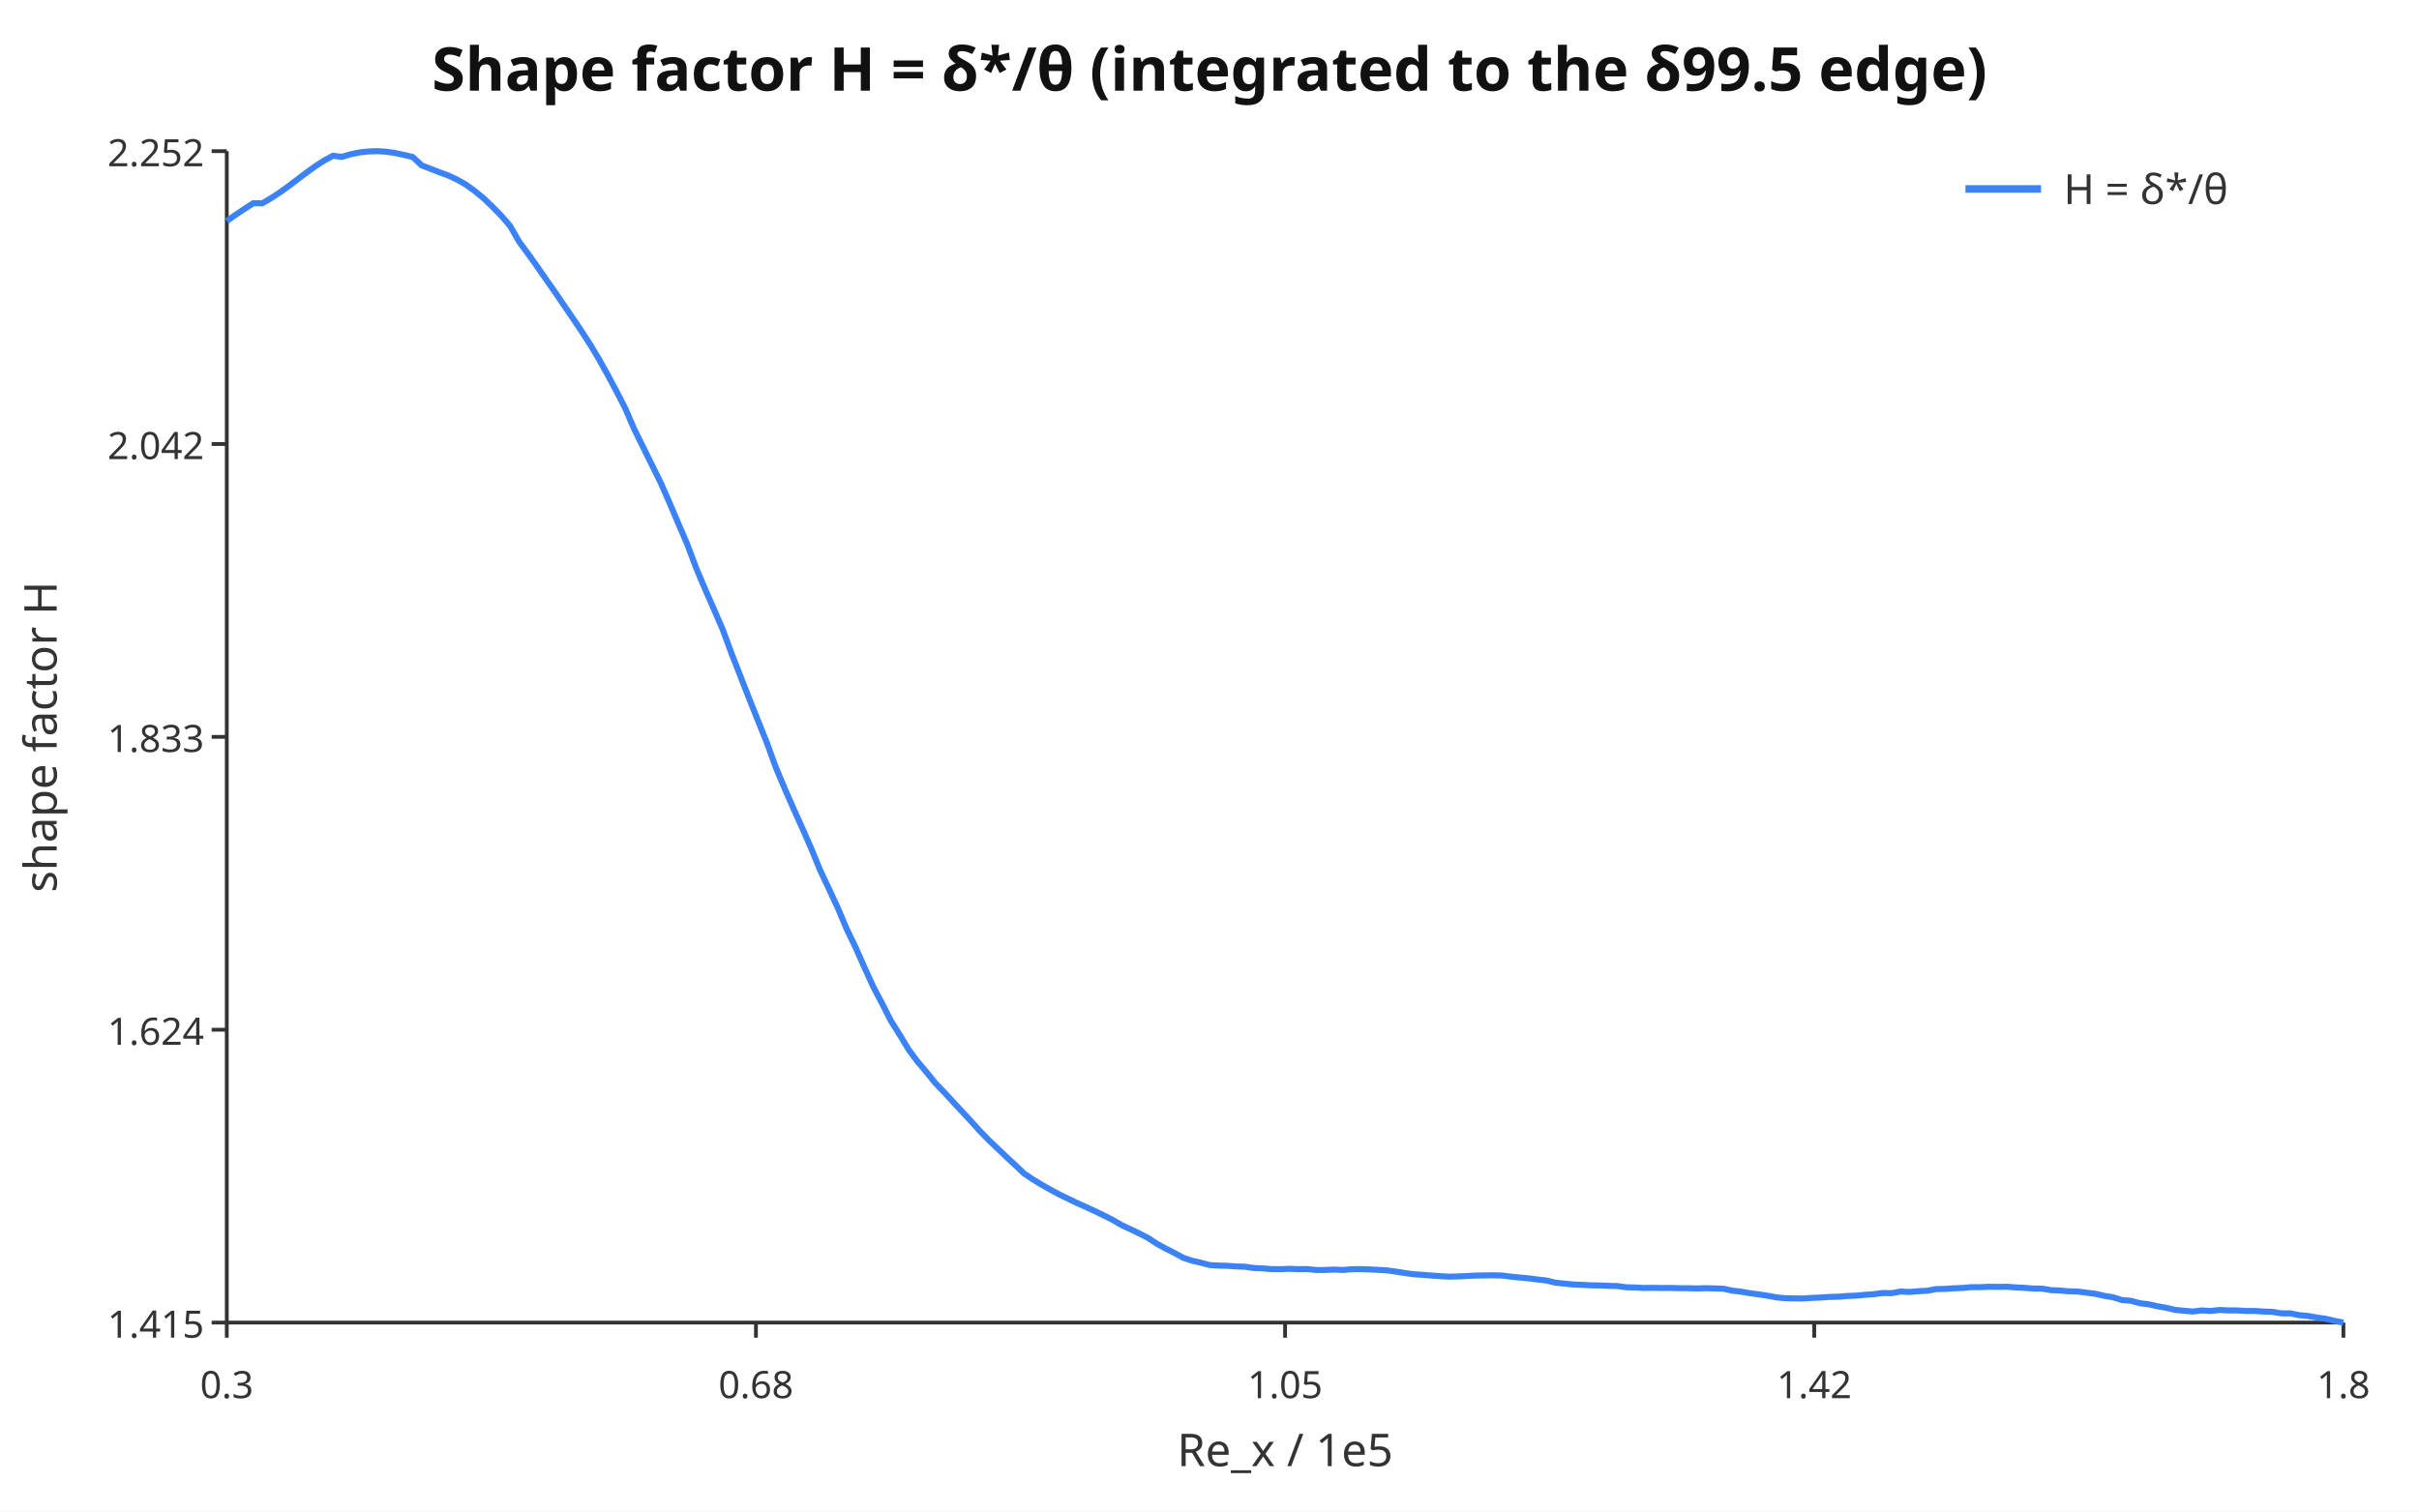
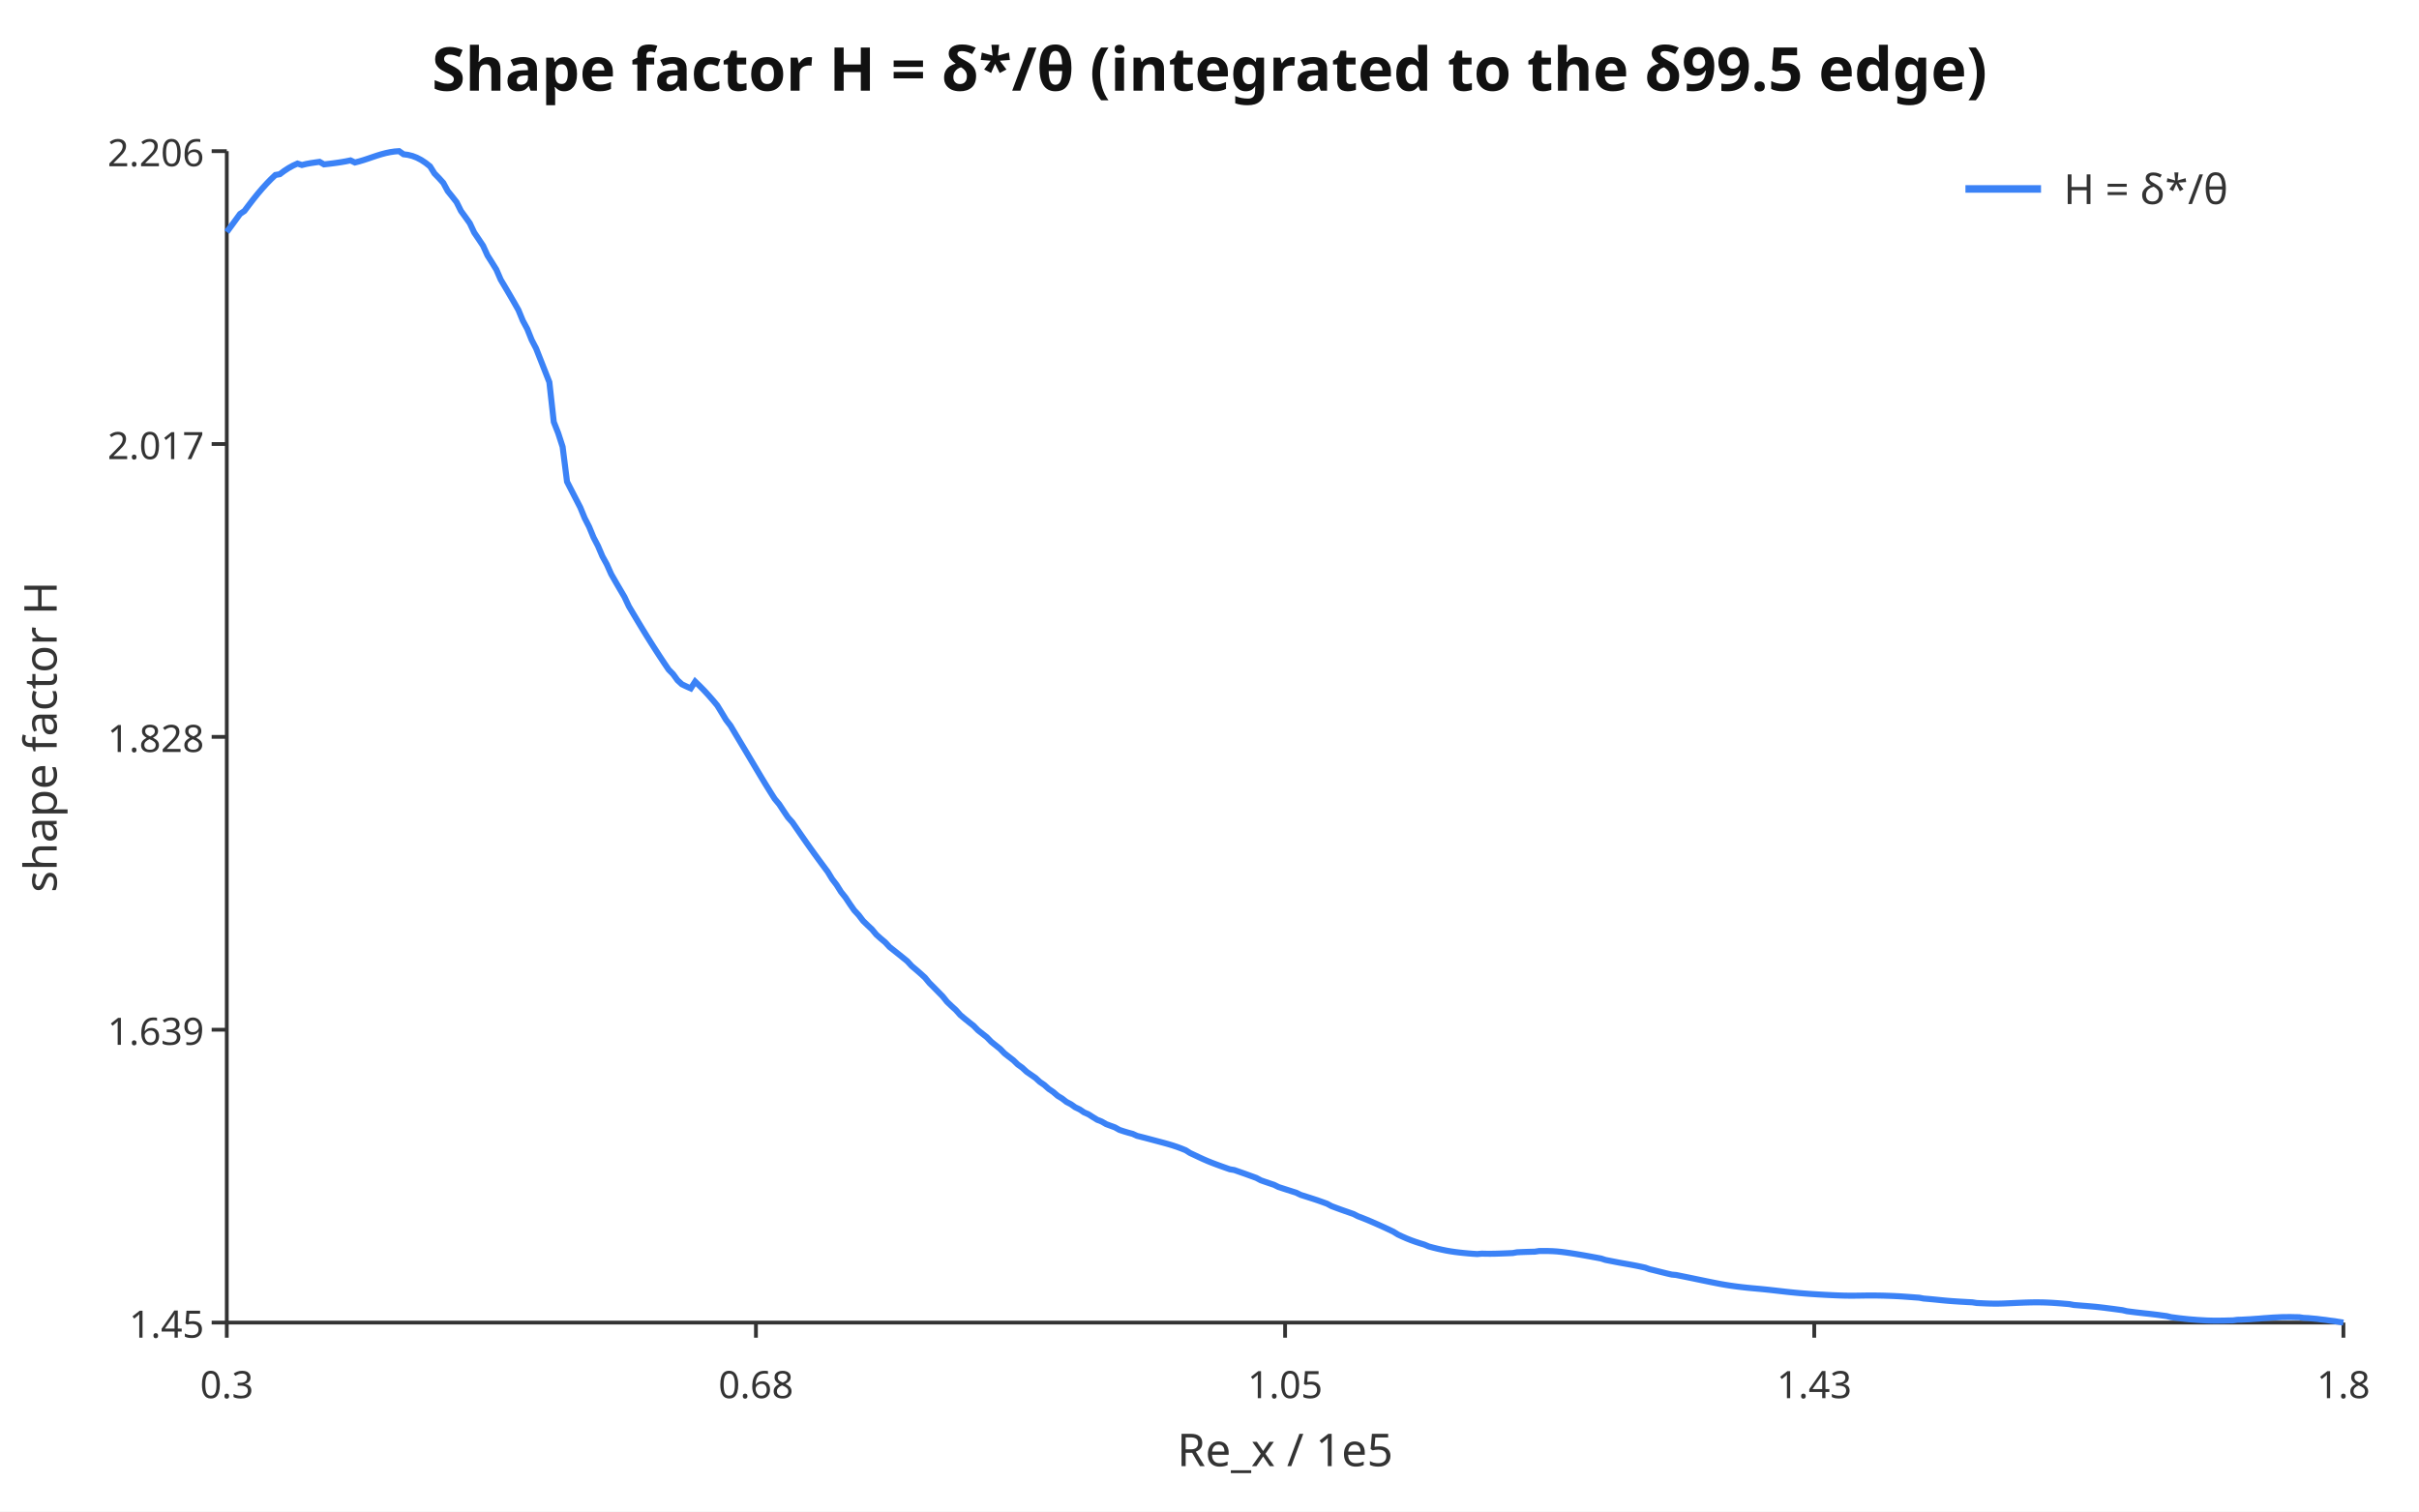
<svg xmlns="http://www.w3.org/2000/svg" width="640" height="400" font-family="sans-serif">
  <rect width="100%" height="100%" fill="white" />
  <line x1="60" y1="40" x2="60" y2="350" stroke="#333" stroke-width="1" />
  <line x1="60" y1="350" x2="620" y2="350" stroke="#333" stroke-width="1" />
  <text x="60.0" y="370" font-size="10" text-anchor="middle" fill="#333">0.3</text>
  <line x1="60.0" y1="350" x2="60.0" y2="354" stroke="#333" stroke-width="1" />
-   <text x="200" y="370" font-size="10" text-anchor="middle" fill="#333">0.68</text>
-   <line x1="200" y1="350" x2="200" y2="354" stroke="#333" stroke-width="1" />
-   <text x="340.0" y="370" font-size="10" text-anchor="middle" fill="#333">1.05</text>
-   <line x1="340.0" y1="350" x2="340.0" y2="354" stroke="#333" stroke-width="1" />
-   <text x="480.0" y="370" font-size="10" text-anchor="middle" fill="#333">1.42</text>
+   <text x="200.0" y="370" font-size="10" text-anchor="middle" fill="#333">0.68</text>
+   <line x1="200.0" y1="350" x2="200.0" y2="354" stroke="#333" stroke-width="1" />
+   <text x="340" y="370" font-size="10" text-anchor="middle" fill="#333">1.05</text>
+   <line x1="340" y1="350" x2="340" y2="354" stroke="#333" stroke-width="1" />
+   <text x="480.0" y="370" font-size="10" text-anchor="middle" fill="#333">1.43</text>
  <line x1="480.0" y1="350" x2="480.0" y2="354" stroke="#333" stroke-width="1" />
  <text x="620.0" y="370" font-size="10" text-anchor="middle" fill="#333">1.8</text>
  <line x1="620.0" y1="350" x2="620.0" y2="354" stroke="#333" stroke-width="1" />
-   <text x="54" y="354.0" font-size="10" text-anchor="end" fill="#333">1.415</text>
+   <text x="54" y="354.0" font-size="10" text-anchor="end" fill="#333">1.45</text>
  <line x1="56" y1="350.0" x2="60" y2="350.0" stroke="#333" stroke-width="1" />
-   <text x="54" y="276.5" font-size="10" text-anchor="end" fill="#333">1.624</text>
+   <text x="54" y="276.5" font-size="10" text-anchor="end" fill="#333">1.639</text>
  <line x1="56" y1="272.5" x2="60" y2="272.5" stroke="#333" stroke-width="1" />
-   <text x="54" y="199.0" font-size="10" text-anchor="end" fill="#333">1.833</text>
+   <text x="54" y="199.0" font-size="10" text-anchor="end" fill="#333">1.828</text>
  <line x1="56" y1="195.0" x2="60" y2="195.0" stroke="#333" stroke-width="1" />
-   <text x="54" y="121.5" font-size="10" text-anchor="end" fill="#333">2.042</text>
+   <text x="54" y="121.5" font-size="10" text-anchor="end" fill="#333">2.017</text>
  <line x1="56" y1="117.5" x2="60" y2="117.5" stroke="#333" stroke-width="1" />
-   <text x="54" y="44.0" font-size="10" text-anchor="end" fill="#333">2.252</text>
+   <text x="54" y="44.0" font-size="10" text-anchor="end" fill="#333">2.206</text>
  <line x1="56" y1="40.0" x2="60" y2="40.0" stroke="#333" stroke-width="1" />
  <text x="340.0" y="388" font-size="12" text-anchor="middle" fill="#333">Re_x / 1e5</text>
  <text x="15" y="195.0" font-size="12" text-anchor="middle" fill="#333" transform="rotate(-90 15,195.0)">shape factor H</text>
  <text x="320.0" y="24" font-size="16" text-anchor="middle" fill="#111" font-weight="bold">Shape factor H = δ*/θ (integrated to the δ99.5 edge)</text>
-   <polyline fill="none" stroke="#3B82F6" stroke-width="1.6" points="60.0,58.466 62.343,56.848 64.686,55.273 67.029,53.772 69.372,53.807 71.715,52.435 74.059,50.915 76.402,49.217 78.745,47.45 81.088,45.675 83.431,43.99 85.774,42.477 88.117,41.211 90.46,41.52 92.803,40.816 95.146,40.331 97.49,40.084 99.833,40.0 102.176,40.145 104.519,40.495 106.862,40.994 109.205,41.549 111.548,43.75 113.891,44.659 116.234,45.575 118.577,46.436 120.921,47.521 123.264,48.856 125.607,50.547 127.95,52.474 130.293,54.708 132.636,57.11 134.979,59.819 137.322,63.929 139.665,67.096 142.008,70.372 144.351,73.752 146.695,77.093 149.038,80.532 151.381,83.962 153.724,87.426 156.067,91.054 158.41,94.944 160.753,99.158 163.096,103.538 165.439,108.088 167.782,113.54 170.126,118.277 172.469,123.026 174.812,127.761 177.155,133.101 179.498,138.617 181.841,144.064 184.184,150.304 186.527,155.863 188.87,161.192 191.213,166.61 193.556,172.958 195.9,178.945 198.243,184.963 200.586,190.828 202.929,196.649 205.272,203.104 207.615,208.694 209.958,214.037 212.301,219.23 214.644,224.568 216.987,230.303 219.331,235.267 221.674,240.296 224.017,245.867 226.36,250.706 228.703,256.001 231.046,261.137 233.389,265.579 235.732,270.186 238.075,273.907 240.418,277.787 242.762,280.944 245.105,283.694 247.448,286.615 249.791,289.03 252.134,291.586 254.477,294.099 256.82,296.616 259.163,299.215 261.506,301.632 263.849,303.853 266.192,306.098 268.536,308.263 270.879,310.496 273.222,312.09 275.565,313.502 277.908,314.828 280.251,316.086 282.594,317.228 284.937,318.356 287.28,319.396 289.623,320.477 291.967,321.619 294.31,322.789 296.653,324.158 298.996,325.251 301.339,326.367 303.682,327.563 306.025,329.102 308.368,330.395 310.711,331.568 313.054,332.857 315.397,333.625 317.741,334.166 320.084,334.779 322.427,334.917 324.77,334.981 327.113,335.146 329.456,335.226 331.799,335.568 334.142,335.662 336.485,335.856 338.828,335.869 341.172,335.772 343.515,335.872 345.858,335.84 348.201,336.084 350.544,336.083 352.887,335.966 355.23,336.087 357.573,335.89 359.916,335.855 362.259,335.923 364.603,336.056 366.946,336.178 369.289,336.503 371.632,336.88 373.975,337.209 376.318,337.357 378.661,337.547 381.004,337.713 383.347,337.853 385.69,337.786 388.033,337.687 390.377,337.556 392.72,337.525 395.063,337.49 397.406,337.545 399.749,337.847 402.092,338.082 404.435,338.296 406.778,338.6 409.121,338.856 411.464,339.425 413.808,339.684 416.151,339.916 418.494,340.01 420.837,340.142 423.18,340.178 425.523,340.283 427.866,340.331 430.209,340.655 432.552,340.717 434.895,340.838 437.238,340.805 439.582,340.853 441.925,340.832 444.268,340.898 446.611,340.9 448.954,340.968 451.297,340.905 453.64,340.962 455.983,341.044 458.326,341.554 460.669,341.822 463.013,342.228 465.356,342.543 467.699,342.904 470.042,343.33 472.385,343.573 474.728,343.596 477.071,343.626 479.414,343.461 481.757,343.366 484.1,343.206 486.444,343.154 488.787,342.957 491.13,342.868 493.473,342.65 495.816,342.482 498.159,342.18 500.502,342.21 502.845,341.784 505.188,341.902 507.531,341.707 509.874,341.58 512.218,341.14 514.561,341.086 516.904,340.93 519.247,340.838 521.59,340.626 523.933,340.626 526.276,340.52 528.619,340.559 530.962,340.51 533.305,340.7 535.649,340.805 537.992,340.997 540.335,341.024 542.678,341.42 545.021,341.517 547.364,341.732 549.707,341.786 552.05,342.084 554.393,342.387 556.736,342.921 559.079,343.313 561.423,344.037 563.766,344.229 566.109,344.873 568.452,345.16 570.795,345.682 573.138,346.093 575.481,346.633 577.824,346.87 580.167,347.076 582.51,346.786 584.854,346.938 587.197,346.662 589.54,346.781 591.883,346.783 594.226,346.939 596.569,346.926 598.912,347.087 601.255,347.153 603.598,347.564 605.941,347.554 608.285,348.034 610.628,348.238 612.971,348.663 615.314,348.995 617.657,349.547 620.0,350.0" />
+   <polyline fill="none" stroke="#3B82F6" stroke-width="1.6" points="60.0,61.395 61.169,59.815 62.338,58.218 63.507,56.615 64.676,55.819 65.846,54.26 67.015,52.742 68.184,51.288 69.353,49.913 70.522,48.622 71.691,47.418 72.86,46.304 74.029,46.097 75.198,45.225 76.367,44.464 77.537,43.818 78.706,43.286 79.875,43.667 81.044,43.382 82.213,43.167 83.382,42.991 84.551,42.83 85.72,43.5 86.889,43.369 88.058,43.227 89.228,43.069 90.397,42.889 91.566,42.682 92.735,42.444 93.904,43.001 95.073,42.695 96.242,42.345 97.411,41.96 98.58,41.56 99.749,41.169 100.919,40.81 102.088,40.501 103.257,40.255 104.426,40.084 105.595,40.0 106.764,40.827 107.933,40.98 109.102,41.273 110.271,41.72 111.441,42.33 112.61,43.103 113.779,44.029 114.948,45.903 116.117,47.104 117.286,48.397 118.455,50.554 119.624,52 120.793,53.492 121.962,55.832 123.132,57.437 124.301,59.083 125.47,61.555 126.639,63.275 127.808,65.03 128.977,67.599 130.146,69.448 131.315,71.34 132.484,74.025 133.653,75.984 134.823,77.968 135.992,79.986 137.161,82.048 138.33,84.88 139.499,87.049 140.668,89.966 141.837,92.218 143.006,95.184 144.175,98.156 145.344,101.136 146.514,111.657 147.683,114.637 148.852,118.244 150.021,127.474 151.19,129.753 152.359,132.022 153.528,134.288 154.697,137.128 155.866,139.406 157.035,142.228 158.205,144.469 159.374,147.204 160.543,149.338 161.712,151.948 162.881,153.982 164.05,155.985 165.219,157.972 166.388,160.462 167.557,162.433 168.727,164.389 169.896,166.323 171.065,168.225 172.234,170.091 173.403,171.921 174.572,173.72 175.741,175.483 176.91,177.207 178.079,178.402 179.248,180.012 180.418,181.092 181.587,181.647 182.756,182.172 183.925,180.371 185.094,181.5 186.263,182.691 187.432,183.955 188.601,185.29 189.77,186.684 190.939,188.592 192.109,190.53 193.278,192.044 194.447,194.01 195.616,195.966 196.785,197.916 197.954,199.872 199.123,201.838 200.292,203.81 201.461,205.767 202.63,207.691 203.8,209.574 204.969,211.413 206.138,212.812 207.307,214.583 208.476,216.316 209.645,217.618 210.814,219.315 211.983,221.006 213.152,222.683 214.322,224.336 215.491,225.965 216.66,227.566 217.829,229.147 218.998,230.714 220.167,232.634 221.336,234.162 222.505,236.017 223.674,237.478 224.843,239.234 226.013,240.905 227.182,242.166 228.351,243.695 229.52,244.832 230.689,245.932 231.858,247.339 233.027,248.377 234.196,249.359 235.365,250.617 236.534,251.539 237.704,252.469 238.873,253.411 240.042,254.365 241.211,255.64 242.38,256.622 243.549,257.64 244.718,258.704 245.887,260.12 247.056,261.284 248.225,262.475 249.395,263.663 250.564,265.11 251.733,266.227 252.902,267.296 254.071,268.605 255.24,269.585 256.409,270.528 257.578,271.449 258.747,272.644 259.916,273.564 261.086,274.485 262.255,275.686 263.424,276.623 264.593,277.558 265.762,278.752 266.931,279.672 268.1,280.571 269.269,281.7 270.438,282.538 271.608,283.619 272.777,284.434 273.946,285.246 275.115,286.311 276.284,287.111 277.453,288.161 278.622,288.949 279.791,289.965 280.96,290.681 282.129,291.585 283.299,292.198 284.468,293.023 285.637,293.585 286.806,294.367 287.975,294.885 289.144,295.625 290.313,296.342 291.482,296.803 292.651,297.48 293.82,297.915 294.99,298.347 296.159,299.002 297.328,299.392 298.497,299.742 299.666,300.058 300.835,300.587 302.004,300.881 303.173,301.183 304.342,301.494 305.511,301.806 306.681,302.115 307.85,302.427 309.019,302.752 310.188,303.101 311.357,303.487 312.526,303.918 313.695,304.393 314.864,305.129 316.033,305.673 317.203,306.227 318.372,306.766 319.541,307.271 320.71,307.738 321.879,308.179 323.048,308.605 324.217,309.023 325.386,309.434 326.555,309.631 327.724,310.041 328.894,310.452 330.063,310.869 331.232,311.296 332.401,311.722 333.57,312.346 334.739,312.755 335.908,313.154 337.077,313.542 338.246,314.124 339.415,314.502 340.585,314.878 341.754,315.252 342.923,315.625 344.092,316.194 345.261,316.566 346.43,316.938 347.599,317.317 348.768,317.709 349.937,318.12 351.106,318.548 352.276,319.176 353.445,319.615 354.614,320.045 355.783,320.461 356.952,320.868 358.121,321.274 359.29,321.874 360.459,322.316 361.628,322.786 362.797,323.28 363.967,323.789 365.136,324.31 366.305,324.842 367.474,325.387 368.643,325.944 369.812,326.675 370.981,327.222 372.15,327.736 373.319,328.203 374.489,328.621 375.658,329.002 376.827,329.357 377.996,329.853 379.165,330.164 380.334,330.452 381.503,330.715 382.672,330.953 383.841,331.156 385.01,331.325 386.18,331.468 387.349,331.593 388.518,331.701 389.687,331.792 390.856,331.863 392.025,331.755 393.194,331.783 394.363,331.789 395.532,331.773 396.701,331.739 397.871,331.696 399.04,331.65 400.209,331.601 401.378,331.394 402.547,331.342 403.716,331.298 404.885,331.265 406.054,331.24 407.223,331.063 408.392,331.053 409.562,331.061 410.731,331.1 411.9,331.175 413.069,331.291 414.238,331.439 415.407,331.608 416.576,331.79 417.745,331.984 418.914,332.185 420.084,332.394 421.253,332.608 422.422,332.825 423.591,333.045 424.76,333.422 425.929,333.651 427.098,333.881 428.267,334.105 429.436,334.318 430.605,334.523 431.775,334.733 432.944,334.958 434.113,335.202 435.282,335.459 436.451,335.876 437.62,336.158 438.789,336.449 439.958,336.742 441.127,337.028 442.296,337.296 443.466,337.405 444.635,337.644 445.804,337.88 446.973,338.116 448.142,338.358 449.311,338.602 450.48,338.846 451.649,339.086 452.818,339.324 453.987,339.557 455.157,339.781 456.326,339.987 457.495,340.176 458.664,340.345 459.833,340.5 461.002,340.639 462.171,340.768 463.34,340.883 464.509,340.99 465.678,341.095 466.848,341.209 468.017,341.33 469.186,341.461 470.355,341.594 471.524,341.729 472.693,341.86 473.862,341.984 475.031,342.099 476.2,342.206 477.37,342.301 478.539,342.389 479.708,342.468 480.877,342.542 482.046,342.608 483.215,342.671 484.384,342.728 485.553,342.782 486.722,342.827 487.891,342.863 489.061,342.881 490.23,342.886 491.399,342.874 492.568,342.857 493.737,342.839 494.906,342.832 496.075,342.835 497.244,342.852 498.413,342.877 499.582,342.914 500.752,342.958 501.921,343.015 503.09,343.082 504.259,343.163 505.428,343.247 506.597,343.334 507.766,343.418 508.935,343.636 510.104,343.732 511.273,343.84 512.443,343.954 513.612,344.074 514.781,344.185 515.95,344.284 517.119,344.366 518.288,344.442 519.457,344.508 520.626,344.574 521.795,344.633 522.965,344.816 524.134,344.871 525.303,344.926 526.472,344.964 527.641,344.987 528.81,344.98 529.979,344.952 531.148,344.902 532.317,344.851 533.486,344.796 534.656,344.748 535.825,344.702 536.994,344.669 538.163,344.646 539.332,344.647 540.501,344.663 541.67,344.704 542.839,344.759 544.008,344.837 545.177,344.922 546.347,345.021 547.516,345.118 548.685,345.341 549.854,345.436 551.023,345.534 552.192,345.625 553.361,345.726 554.53,345.831 555.699,345.96 556.868,346.096 558.038,346.249 559.207,346.398 560.376,346.557 561.545,346.711 562.714,346.99 563.883,347.14 565.052,347.289 566.221,347.421 567.39,347.554 568.559,347.677 569.729,347.816 570.898,347.958 572.067,348.12 573.236,348.278 574.405,348.56 575.574,348.713 576.743,348.867 577.912,348.996 579.081,349.118 580.251,349.211 581.42,349.303 582.589,349.372 583.758,349.439 584.927,349.473 586.096,349.496 587.265,349.484 588.434,349.472 589.603,349.438 590.772,349.417 591.942,349.264 593.111,349.229 594.28,349.165 595.449,349.107 596.618,349.02 597.787,348.941 598.956,348.839 600.125,348.761 601.294,348.673 602.463,348.619 603.633,348.561 604.802,348.547 605.971,348.534 607.14,348.563 608.309,348.582 609.478,348.755 610.647,348.81 611.816,348.92 612.985,349.023 614.154,349.177 615.324,349.309 616.493,349.481 617.662,349.623 618.831,349.819 620.0,350.0" />
  <line x1="520" y1="50" x2="540" y2="50" stroke="#3B82F6" stroke-width="2" />
  <text x="546" y="54" font-size="11" fill="#333">H = δ*/θ</text>
</svg>
